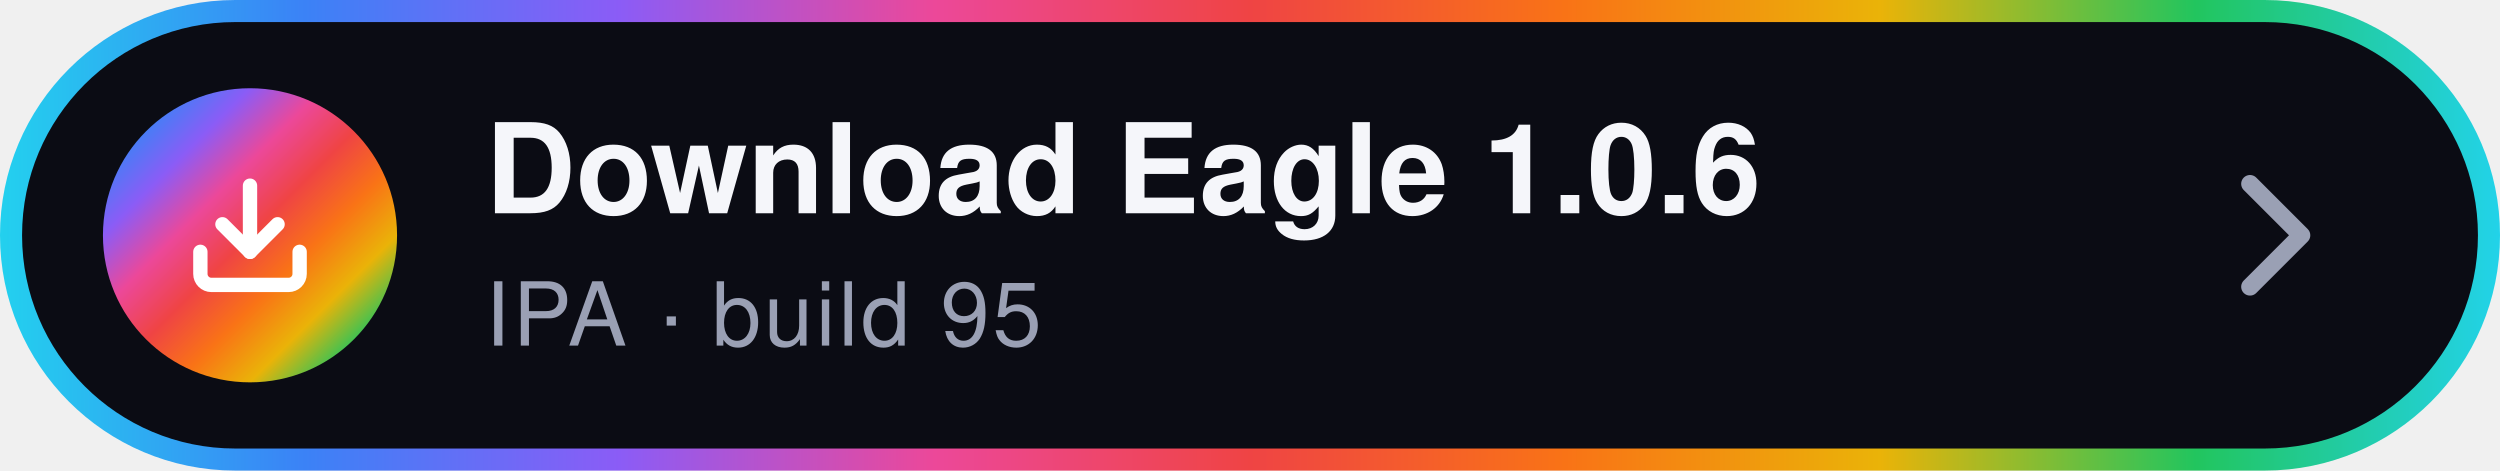
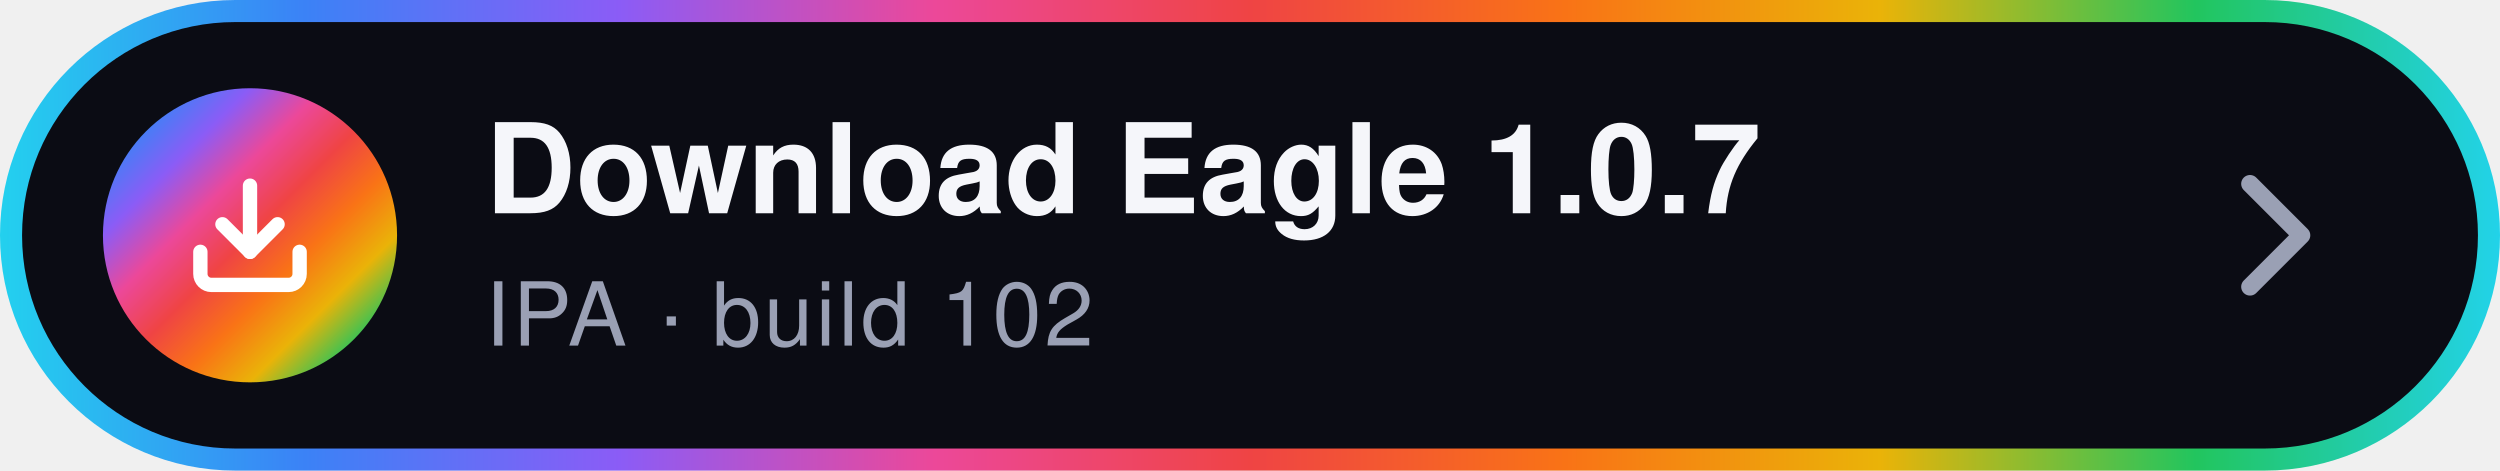
- <svg xmlns="http://www.w3.org/2000/svg" width="340" height="64" viewBox="0 0 340 64" role="img" aria-label="Download Eagle 1.0.6 IPA">
+ <svg xmlns="http://www.w3.org/2000/svg" width="340" height="64" viewBox="0 0 340 64" role="img" aria-label="Download Eagle 1.0.7 IPA">
  <defs>
    <linearGradient id="spectrum" x1="0%" y1="0%" x2="100%" y2="0%">
      <stop offset="0.0%" stop-color="#22d3ee" />
      <stop offset="12.5%" stop-color="#3b82f6" />
      <stop offset="25.0%" stop-color="#8b5cf6" />
      <stop offset="37.5%" stop-color="#ec4899" />
      <stop offset="50.0%" stop-color="#ef4444" />
      <stop offset="62.5%" stop-color="#f97316" />
      <stop offset="75.0%" stop-color="#eab308" />
      <stop offset="87.5%" stop-color="#22c55e" />
      <stop offset="100.0%" stop-color="#22d3ee" />
    </linearGradient>
    <linearGradient id="orb" x1="0%" y1="0%" x2="100%" y2="100%">
      <stop offset="0.0%" stop-color="#22d3ee" />
      <stop offset="12.5%" stop-color="#3b82f6" />
      <stop offset="25.0%" stop-color="#8b5cf6" />
      <stop offset="37.5%" stop-color="#ec4899" />
      <stop offset="50.0%" stop-color="#ef4444" />
      <stop offset="62.5%" stop-color="#f97316" />
      <stop offset="75.0%" stop-color="#eab308" />
      <stop offset="87.5%" stop-color="#22c55e" />
      <stop offset="100.0%" stop-color="#22d3ee" />
    </linearGradient>
  </defs>
  <g font-family="-apple-system, BlinkMacSystemFont, 'SF Pro Display', 'Segoe UI', Helvetica, Arial, sans-serif">
    <rect x="1.5" y="1.5" width="337" height="61" rx="30.5" fill="#0b0c14" stroke="url(#spectrum)" stroke-width="3" />
    <circle cx="34" cy="32" r="20" fill="url(#orb)" />
    <g transform="translate(25 23) scale(0.75)" fill="none" stroke="#fff" stroke-width="2.6" stroke-linecap="round" stroke-linejoin="round">
      <path d="M21 15v4a2 2 0 0 1-2 2H5a2 2 0 0 1-2-2v-4" />
      <path d="m7 10 5 5 5-5" />
      <path d="M12 15V3" />
    </g>
-     <text x="66" y="29" fill="#f5f6fa" font-size="17" font-weight="700">Download Eagle 1.0.6</text>
-     <text x="66" y="47" fill="#9aa0b4" font-size="12" font-weight="500" letter-spacing="0.4">IPA · build 95</text>
+     <text x="66" y="29" fill="#f5f6fa" font-size="17" font-weight="700">Download Eagle 1.0.7</text>
+     <text x="66" y="47" fill="#9aa0b4" font-size="12" font-weight="500" letter-spacing="0.4">IPA · build 102</text>
    <path d="m306 25 7 7-7 7" fill="none" stroke="#9aa0b4" stroke-width="2.4" stroke-linecap="round" stroke-linejoin="round" />
  </g>
</svg>
